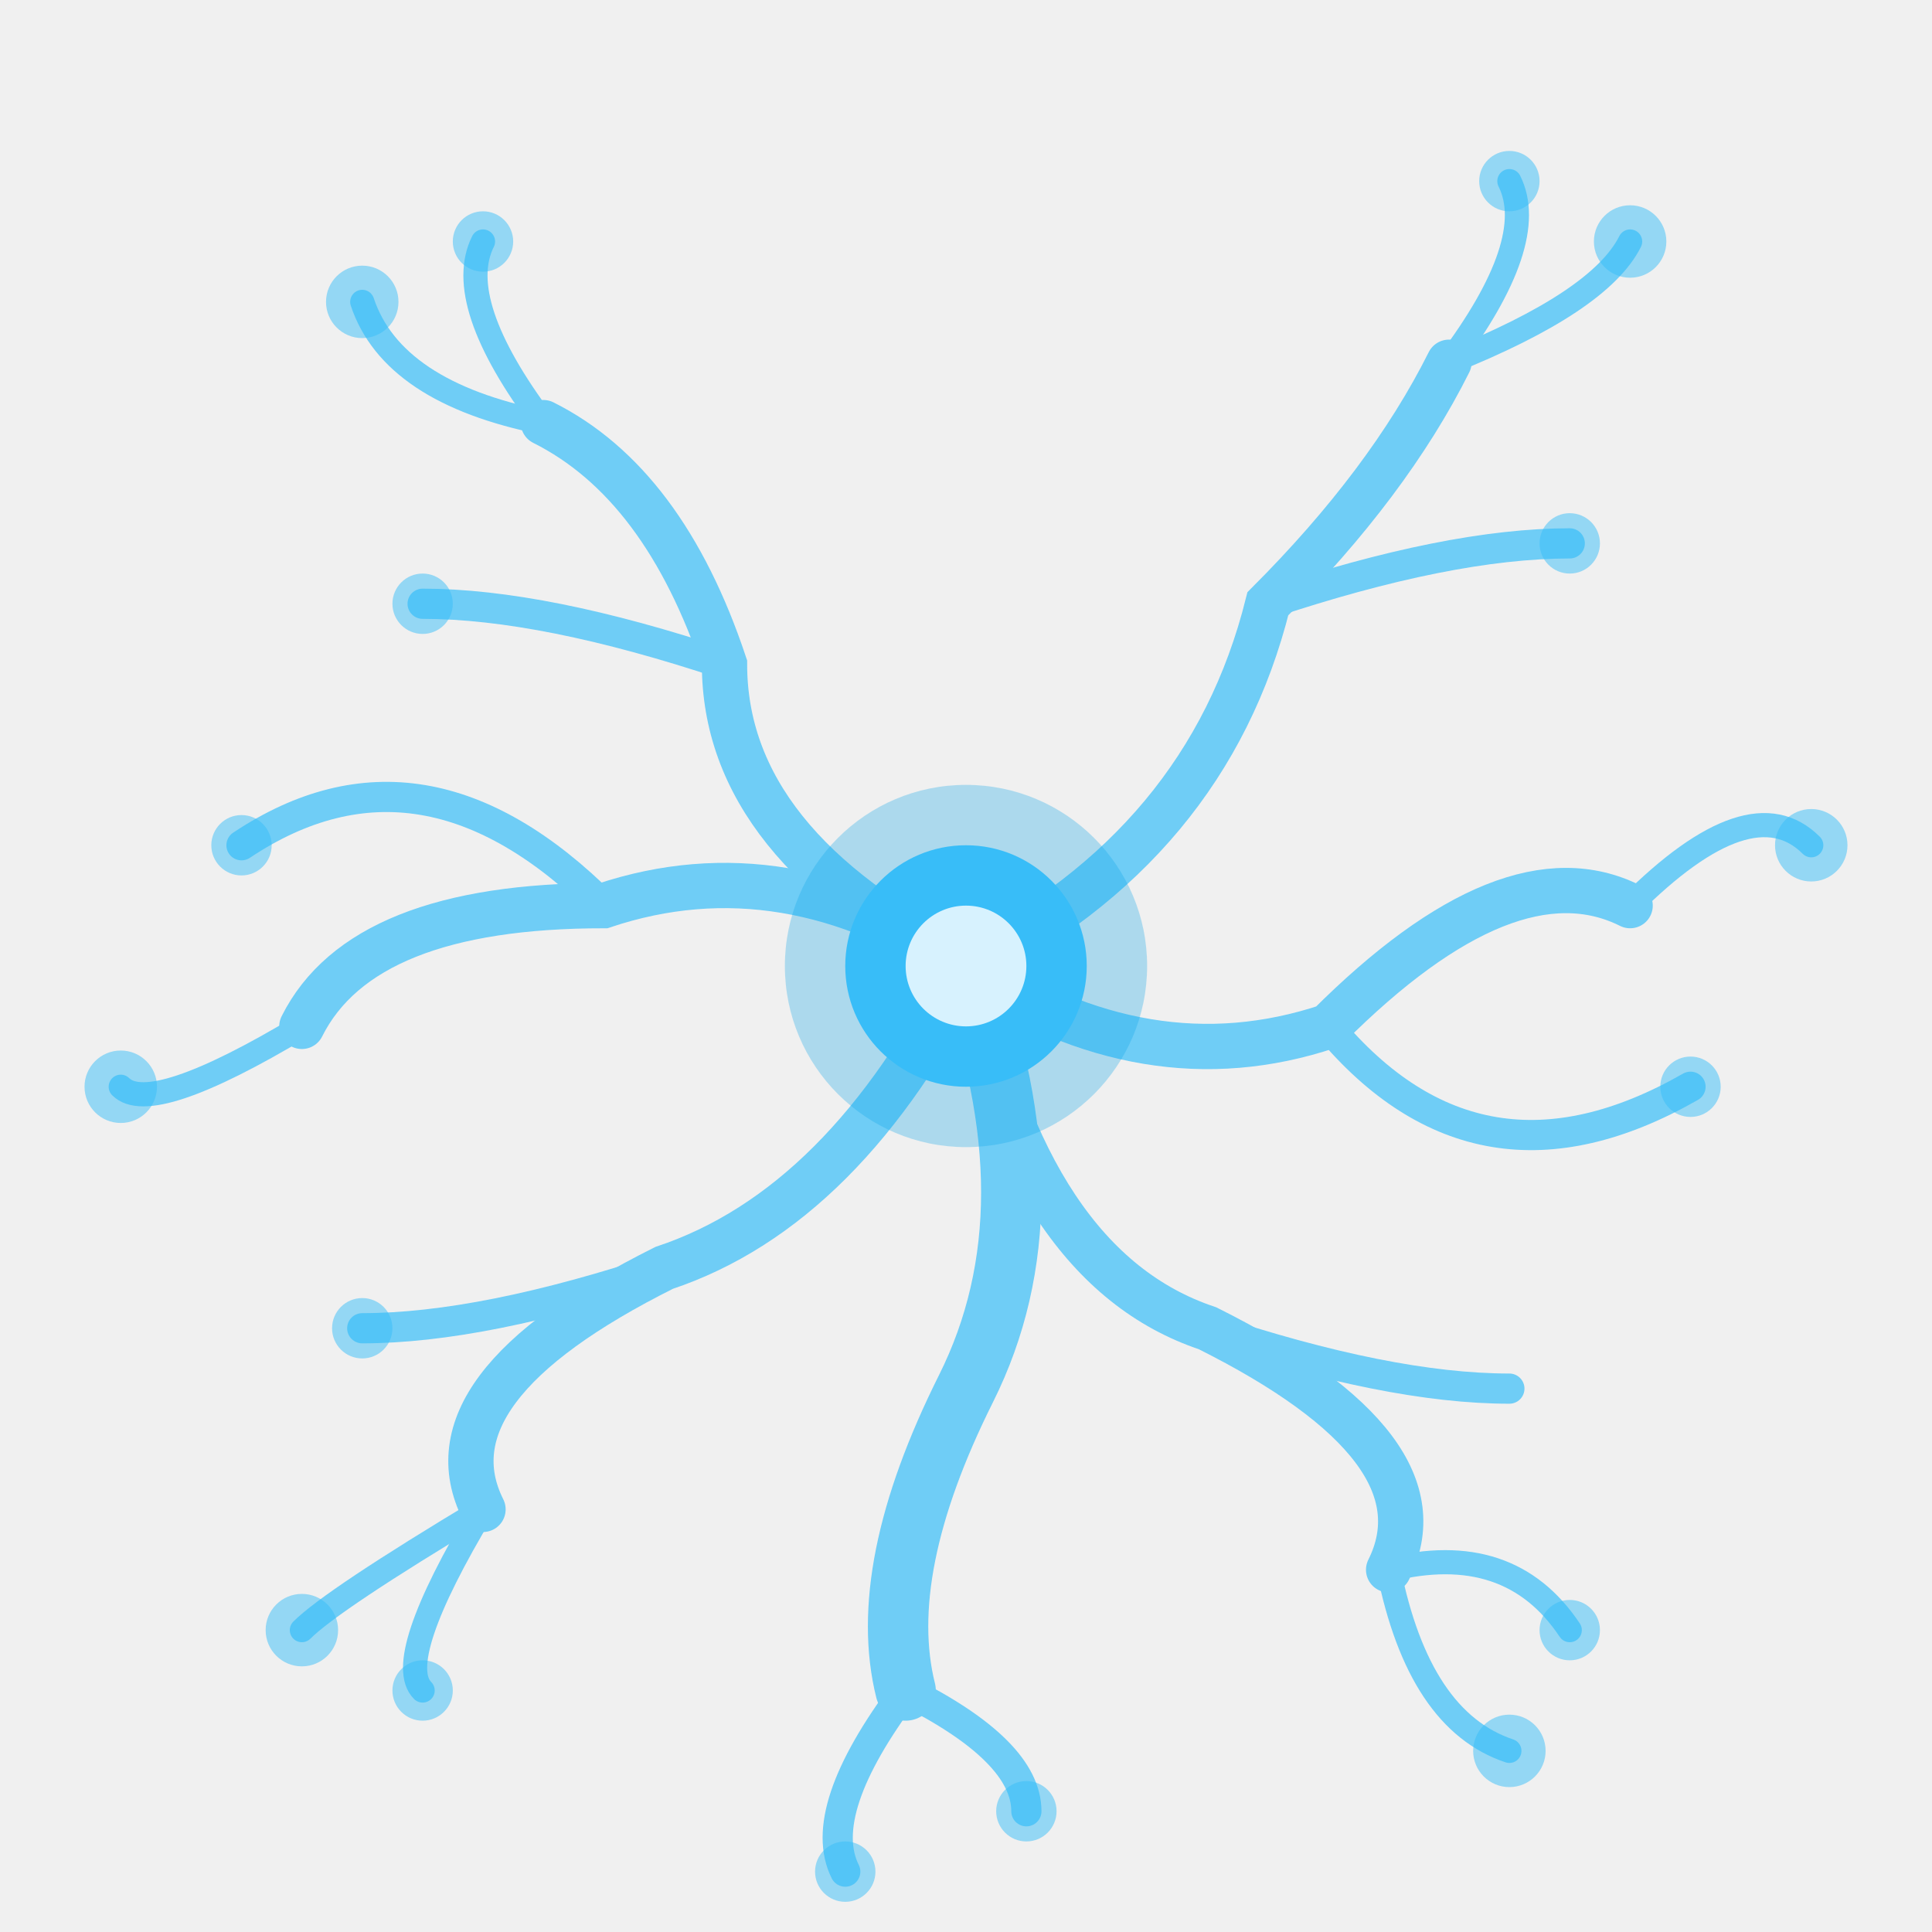
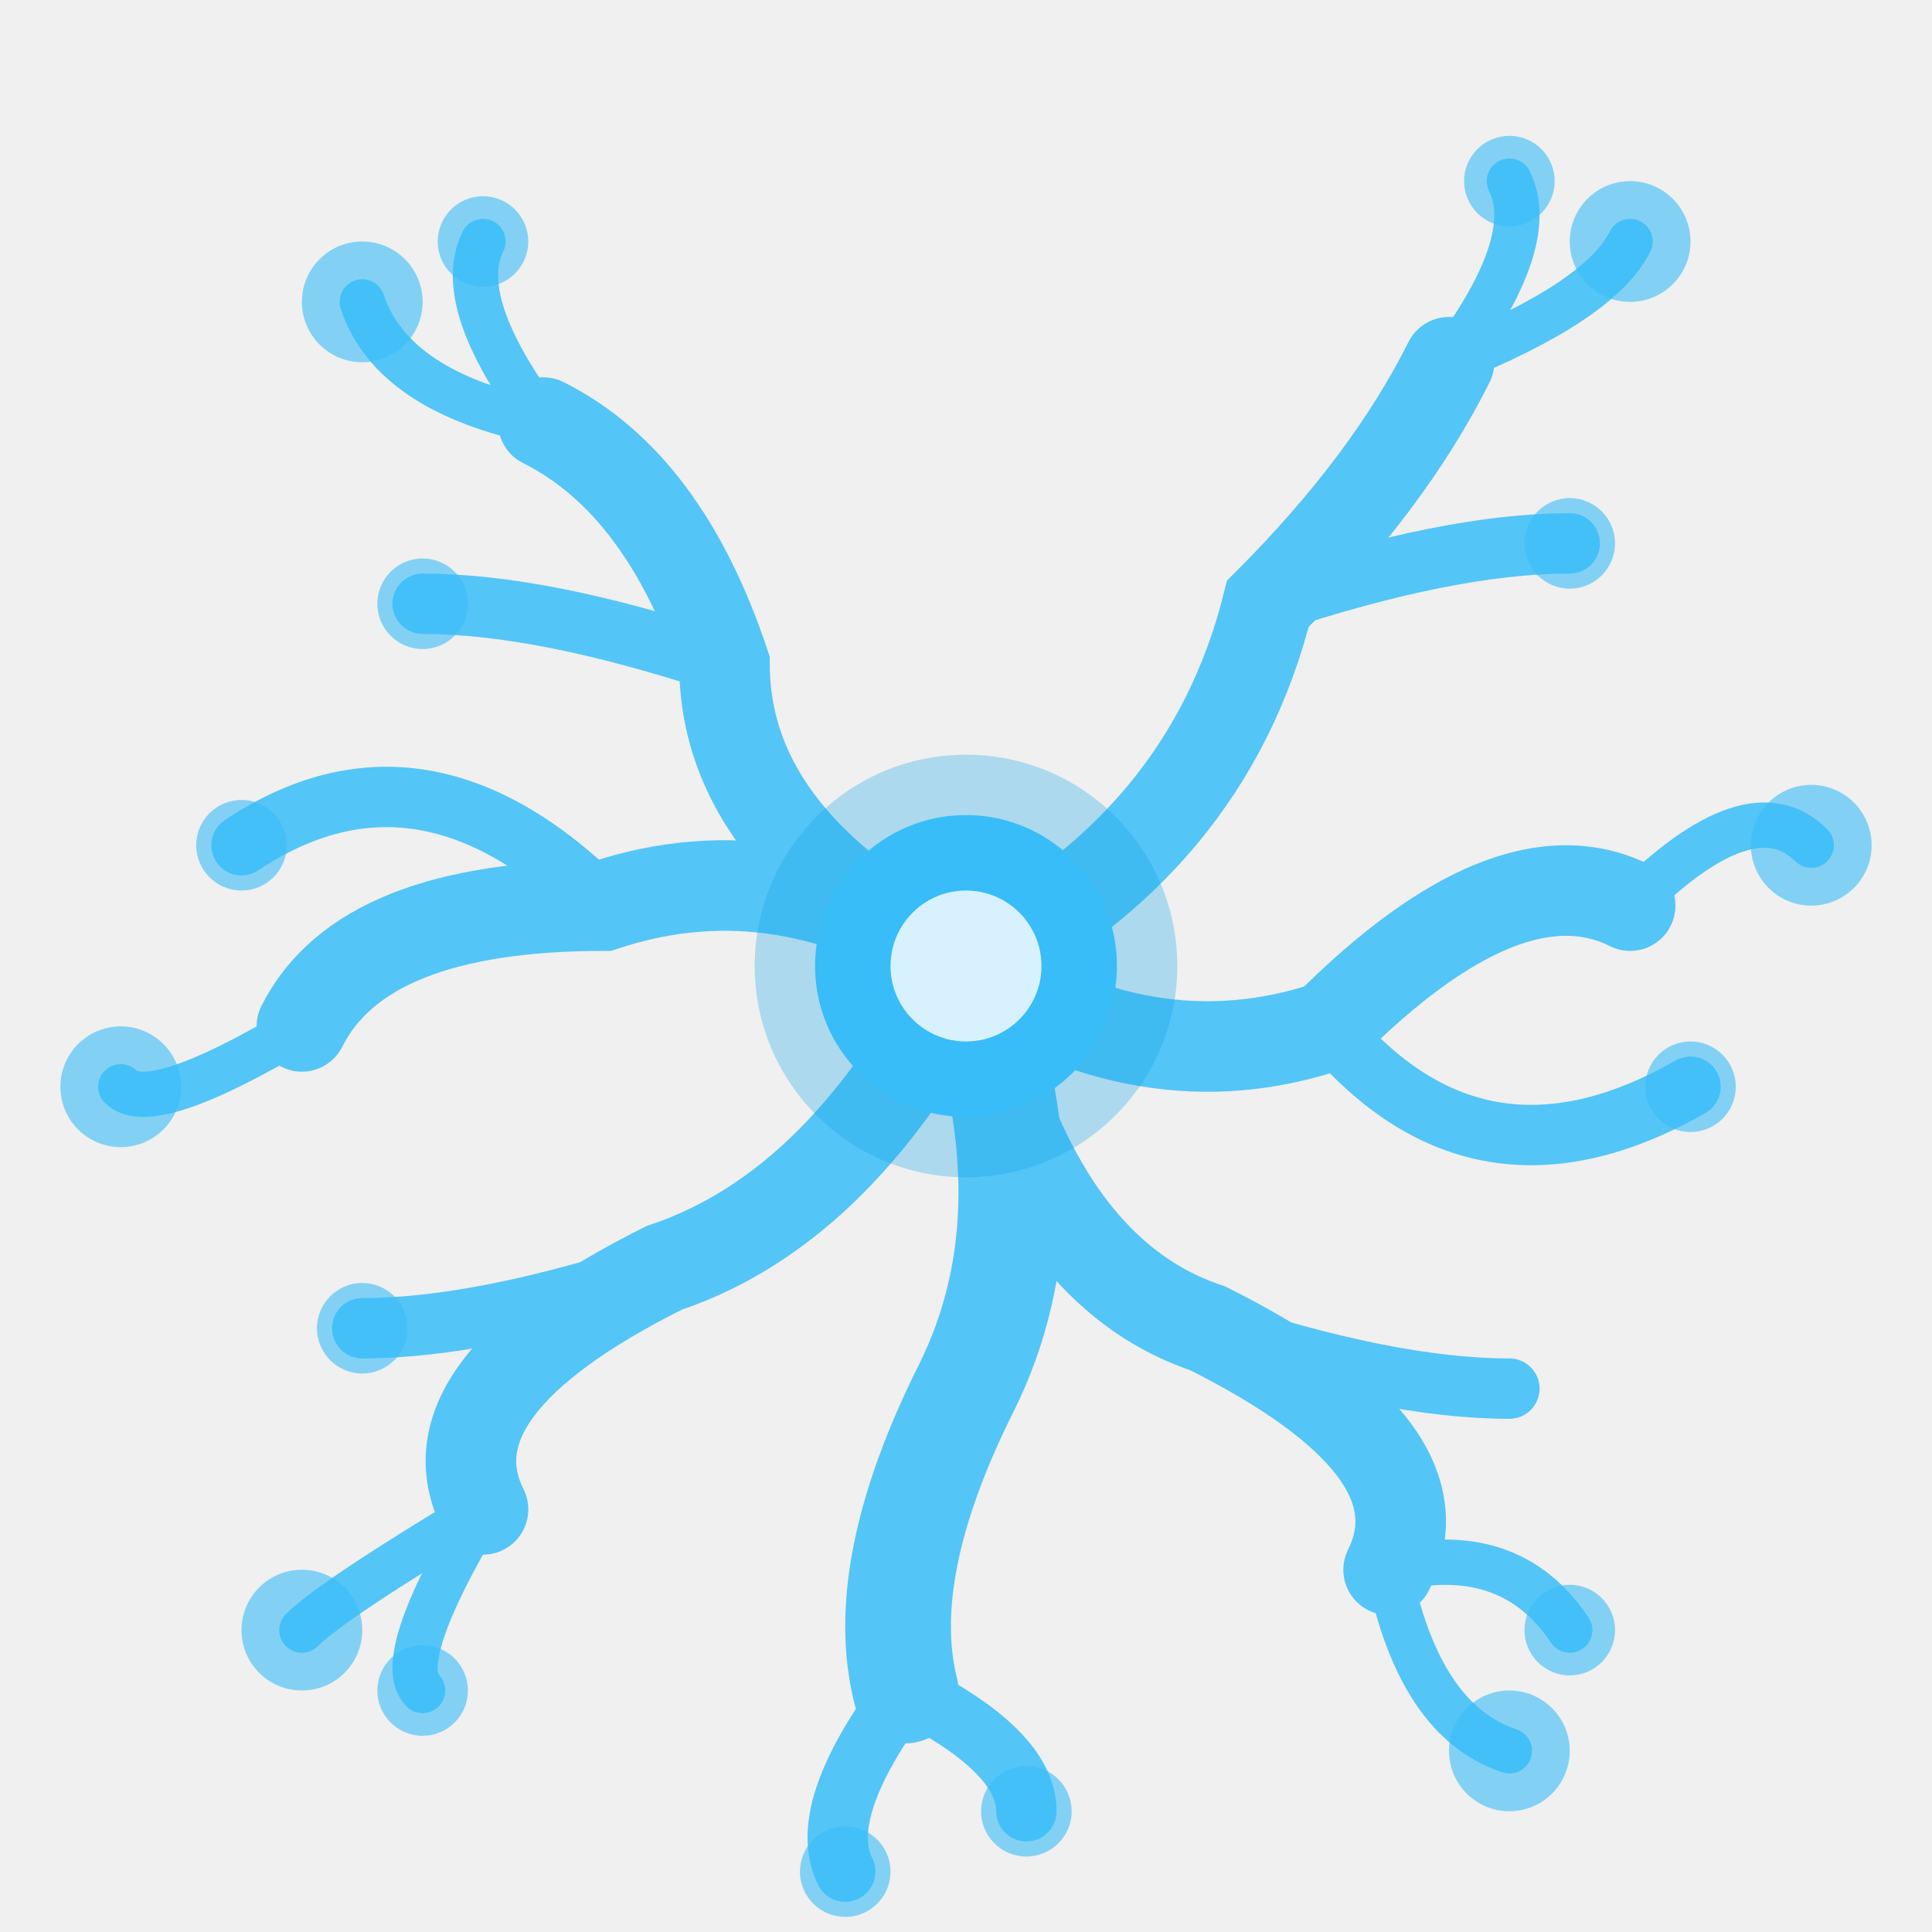
<svg xmlns="http://www.w3.org/2000/svg" viewBox="0 0 64 64" width="64" height="64">
-   <g stroke="#38BDF8" fill="none" stroke-linecap="round" opacity="0.7">
-     <path d="M32,32 Q24,28 24,22 Q22,16 18,14" stroke-width="1.5" />
-     <path d="M24,22 Q18,20 14,20" stroke-width="1" />
-     <path d="M18,14 Q13,13 12,10" stroke-width="0.8" />
-     <path d="M18,14 Q15,10 16,8" stroke-width="0.8" />
-     <path d="M32,32 Q40,28 42,20 Q46,16 48,12" stroke-width="1.5" />
-     <path d="M42,20 Q48,18 52,18" stroke-width="1" />
-     <path d="M48,12 Q53,10 54,8" stroke-width="0.8" />
-     <path d="M48,12 Q51,8 50,6" stroke-width="0.8" />
-     <path d="M32,32 Q38,36 44,34 Q50,28 54,30" stroke-width="1.5" />
-     <path d="M44,34 Q49,40 56,36" stroke-width="1" />
-     <path d="M54,30 Q58,26 60,28" stroke-width="0.8" />
-     <path d="M32,32 Q34,42 40,44 Q48,48 46,52" stroke-width="1.5" />
-     <path d="M40,44 Q46,46 50,46" stroke-width="1" />
-     <path d="M46,52 Q47,57 50,58" stroke-width="0.8" />
-     <path d="M46,52 Q50,51 52,54" stroke-width="0.8" />
-     <path d="M32,32 Q28,40 22,42 Q14,46 16,50" stroke-width="1.5" />
-     <path d="M22,42 Q16,44 12,44" stroke-width="1" />
-     <path d="M16,50 Q11,53 10,54" stroke-width="0.8" />
-     <path d="M16,50 Q13,55 14,56" stroke-width="0.8" />
-     <path d="M32,32 Q26,28 20,30 Q12,30 10,34" stroke-width="1.5" />
-     <path d="M20,30 Q14,24 8,28" stroke-width="1" />
-     <path d="M10,34 Q5,37 4,36" stroke-width="0.8" />
-     <path d="M32,32 Q35,40 32,46 Q29,52 30,56" stroke-width="2" />
-     <path d="M30,56 Q27,60 28,62" stroke-width="1" />
-     <path d="M30,56 Q34,58 34,60" stroke-width="1" />
+   <g stroke="#38BDF8" fill="none" stroke-linecap="round" opacity="0.85">
+     <path d="M32,32 Q24,28 24,22 Q22,16 18,14" stroke-width="3" />
+     <path d="M24,22 Q18,20 14,20" stroke-width="2" />
+     <path d="M18,14 Q13,13 12,10" stroke-width="1.5" />
+     <path d="M18,14 Q15,10 16,8" stroke-width="1.5" />
+     <path d="M32,32 Q40,28 42,20 Q46,16 48,12" stroke-width="3" />
+     <path d="M42,20 Q48,18 52,18" stroke-width="2" />
+     <path d="M48,12 Q53,10 54,8" stroke-width="1.5" />
+     <path d="M48,12 Q51,8 50,6" stroke-width="1.5" />
+     <path d="M32,32 Q38,36 44,34 Q50,28 54,30" stroke-width="3" />
+     <path d="M44,34 Q49,40 56,36" stroke-width="2" />
+     <path d="M54,30 Q58,26 60,28" stroke-width="1.5" />
+     <path d="M32,32 Q34,42 40,44 Q48,48 46,52" stroke-width="3" />
+     <path d="M40,44 Q46,46 50,46" stroke-width="2" />
+     <path d="M46,52 Q47,57 50,58" stroke-width="1.5" />
+     <path d="M46,52 Q50,51 52,54" stroke-width="1.5" />
+     <path d="M32,32 Q28,40 22,42 Q14,46 16,50" stroke-width="3" />
+     <path d="M22,42 Q16,44 12,44" stroke-width="2" />
+     <path d="M16,50 Q11,53 10,54" stroke-width="1.5" />
+     <path d="M16,50 Q13,55 14,56" stroke-width="1.5" />
+     <path d="M32,32 Q26,28 20,30 Q12,30 10,34" stroke-width="3" />
+     <path d="M20,30 Q14,24 8,28" stroke-width="2" />
+     <path d="M10,34 Q5,37 4,36" stroke-width="1.5" />
+     <path d="M32,32 Q35,40 32,46 Q29,52 30,56" stroke-width="3.5" />
+     <path d="M30,56 Q27,60 28,62" stroke-width="2" />
+     <path d="M30,56 Q34,58 34,60" stroke-width="2" />
  </g>
-   <g fill="#38BDF8" opacity="0.5">
-     <circle cx="12" cy="10" r="1.2" />
-     <circle cx="16" cy="8" r="1" />
-     <circle cx="14" cy="20" r="1" />
-     <circle cx="54" cy="8" r="1.2" />
-     <circle cx="50" cy="6" r="1" />
-     <circle cx="52" cy="18" r="1" />
-     <circle cx="60" cy="28" r="1.2" />
-     <circle cx="56" cy="36" r="1" />
-     <circle cx="50" cy="58" r="1.2" />
-     <circle cx="52" cy="54" r="1" />
-     <circle cx="10" cy="54" r="1.2" />
-     <circle cx="14" cy="56" r="1" />
-     <circle cx="12" cy="44" r="1" />
-     <circle cx="4" cy="36" r="1.2" />
-     <circle cx="8" cy="28" r="1" />
-     <circle cx="28" cy="62" r="1" />
-     <circle cx="34" cy="60" r="1" />
+   <g fill="#38BDF8" opacity="0.6">
+     <circle cx="12" cy="10" r="2" />
+     <circle cx="16" cy="8" r="1.5" />
+     <circle cx="14" cy="20" r="1.5" />
+     <circle cx="54" cy="8" r="2" />
+     <circle cx="50" cy="6" r="1.5" />
+     <circle cx="52" cy="18" r="1.5" />
+     <circle cx="60" cy="28" r="2" />
+     <circle cx="56" cy="36" r="1.5" />
+     <circle cx="50" cy="58" r="2" />
+     <circle cx="52" cy="54" r="1.5" />
+     <circle cx="10" cy="54" r="2" />
+     <circle cx="14" cy="56" r="1.5" />
+     <circle cx="12" cy="44" r="1.5" />
+     <circle cx="4" cy="36" r="2" />
+     <circle cx="8" cy="28" r="1.5" />
+     <circle cx="28" cy="62" r="1.5" />
+     <circle cx="34" cy="60" r="1.5" />
  </g>
-   <circle cx="32" cy="32" r="6" fill="#0EA5E9" opacity="0.3" />
-   <circle cx="32" cy="32" r="4" fill="#38BDF8" />
-   <circle cx="32" cy="32" r="2" fill="#FFFFFF" opacity="0.8" />
+   <circle cx="32" cy="32" r="7" fill="#0EA5E9" opacity="0.3" />
+   <circle cx="32" cy="32" r="5" fill="#38BDF8" />
+   <circle cx="32" cy="32" r="2.5" fill="#FFFFFF" opacity="0.8" />
</svg>
